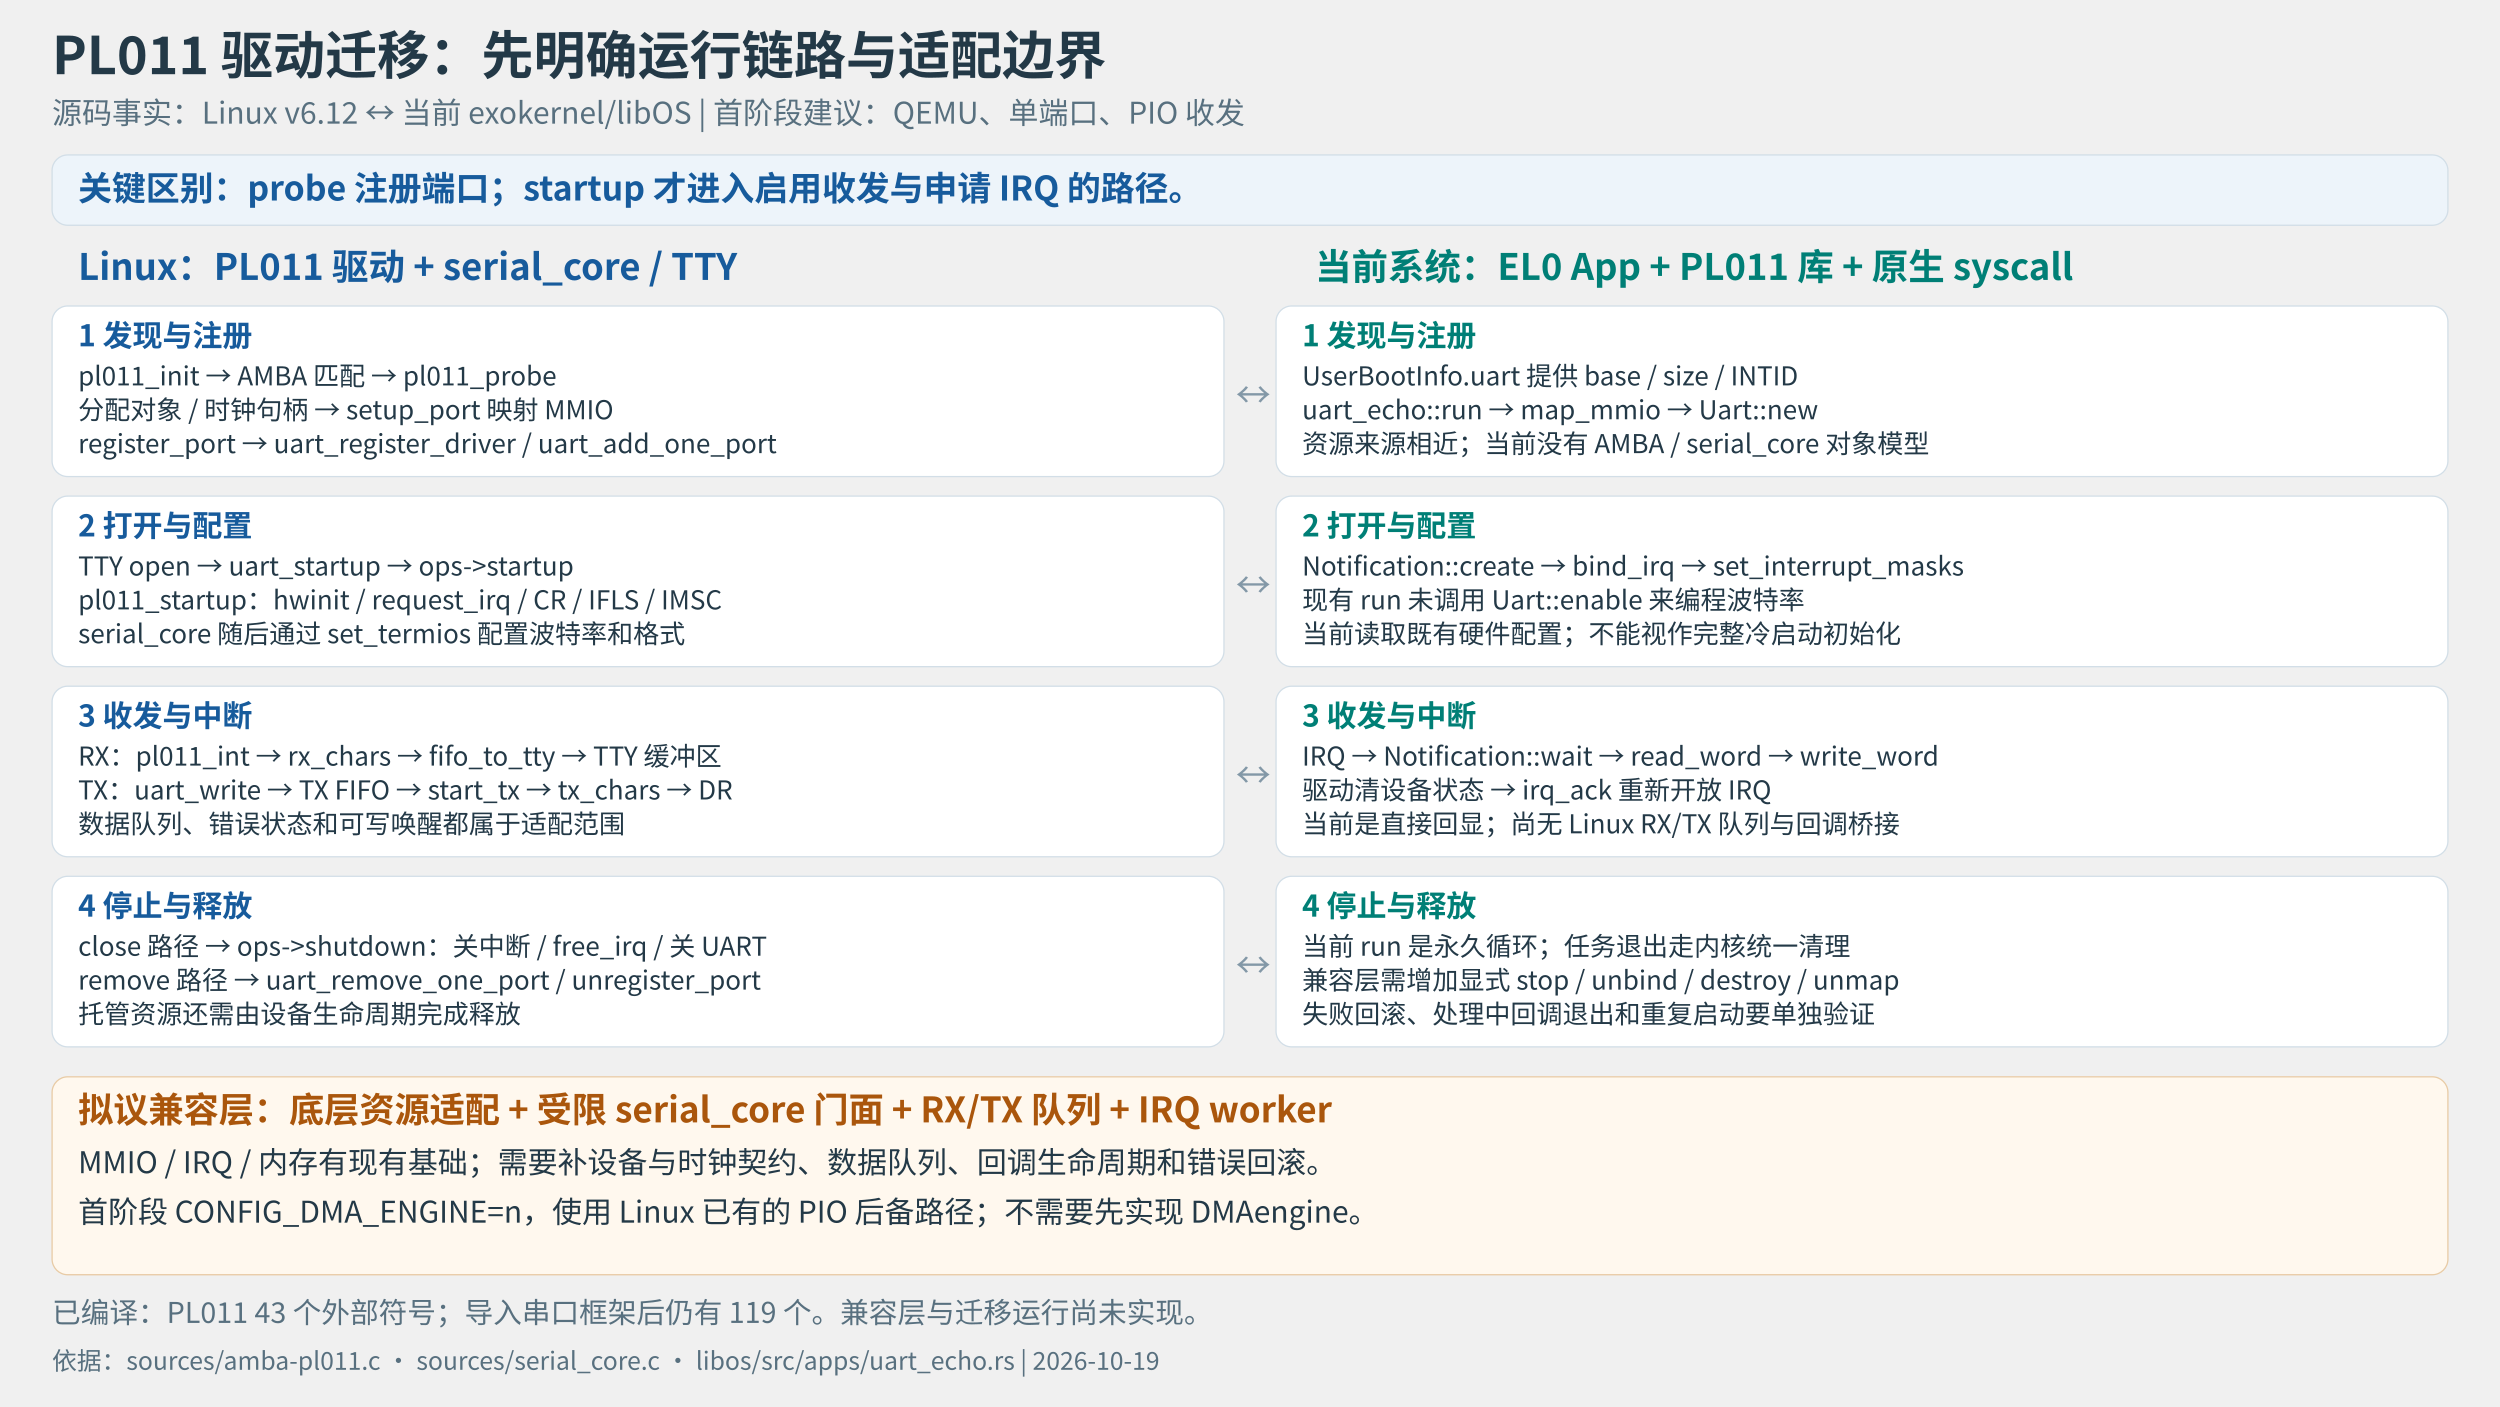
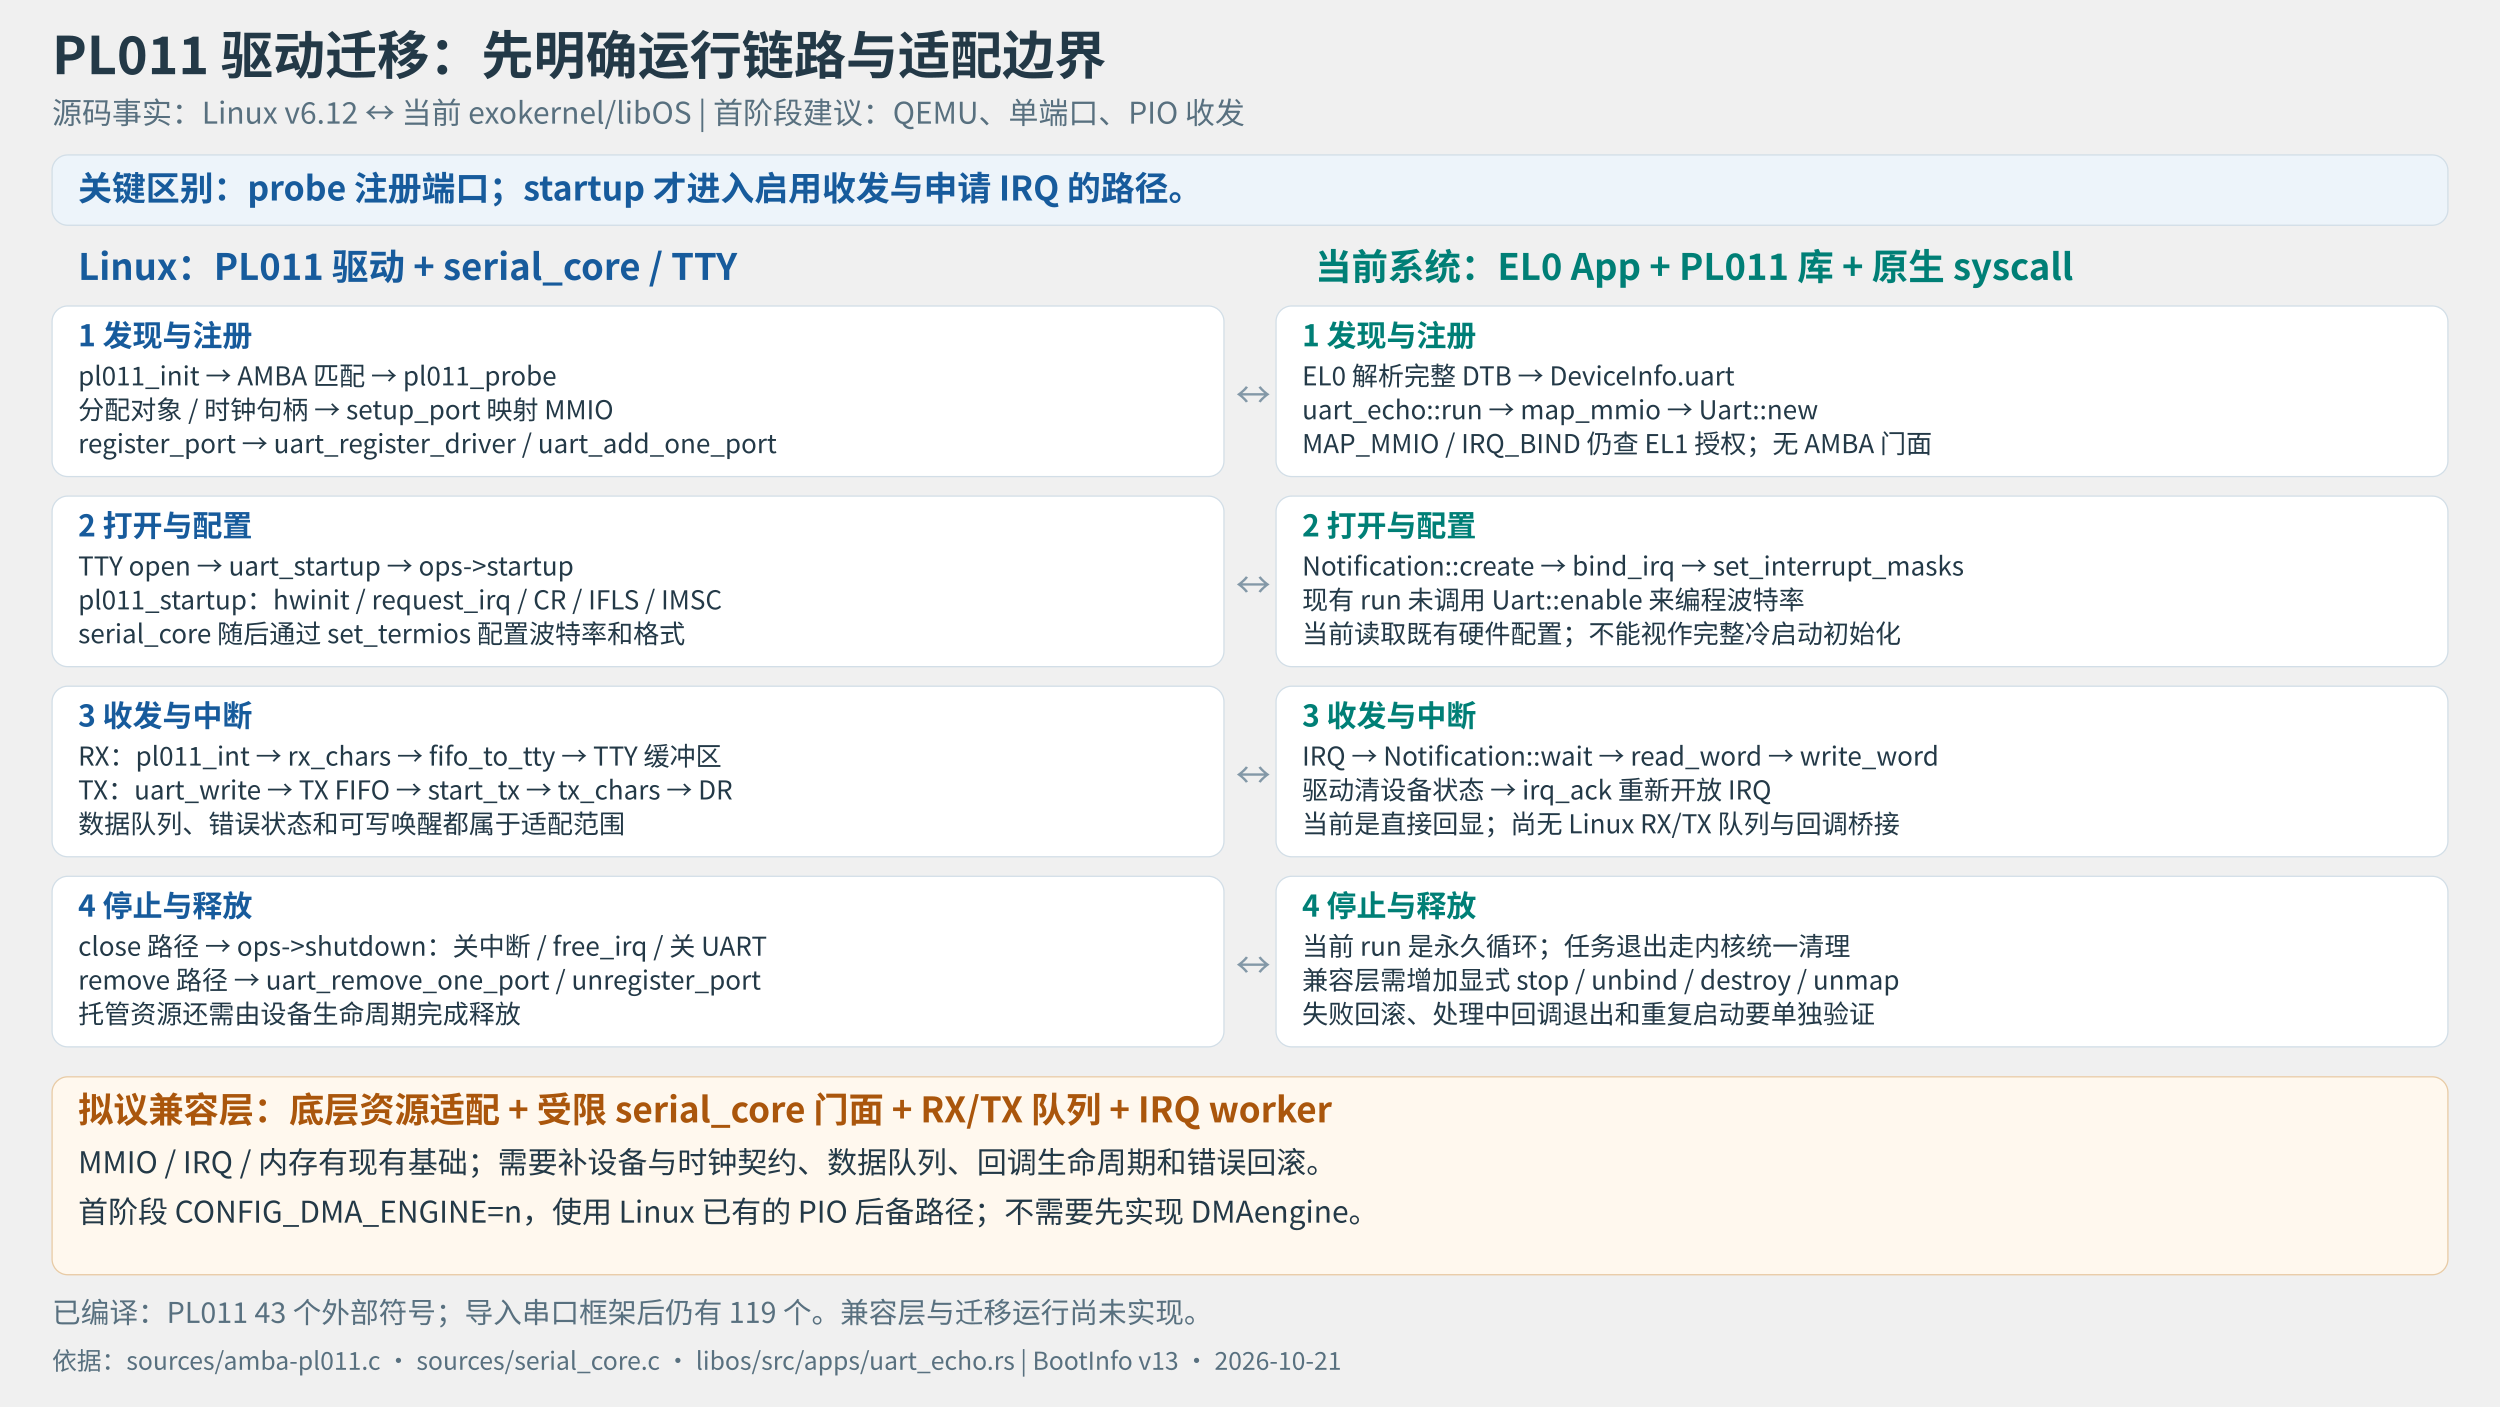
<svg xmlns="http://www.w3.org/2000/svg" width="1920" height="1080" viewBox="0 0 1920 1080" role="img" aria-labelledby="title desc">
  <text x="40" y="57" font-family="PingFang SC,Microsoft YaHei,Noto Sans CJK SC,Arial,sans-serif" font-size="40" font-weight="700" fill="#233947">PL011 驱动迁移：先明确运行链路与适配边界</text>
  <text x="40" y="95" font-family="PingFang SC,Microsoft YaHei,Noto Sans CJK SC,Arial,sans-serif" font-size="23" font-weight="400" fill="#58707F">源码事实：Linux v6.12  ↔  当前 exokernel/libOS    |    首阶段建议：QEMU、单端口、PIO 收发</text>
  <rect x="40" y="119" width="1840" height="54" rx="12" fill="#EDF4FA" stroke="#D2DEE7" />
  <text x="60" y="154" font-family="PingFang SC,Microsoft YaHei,Noto Sans CJK SC,Arial,sans-serif" font-size="26" font-weight="700" fill="#175B9C">关键区别：probe 注册端口；startup 才进入启用收发与申请 IRQ 的路径。</text>
  <text x="60" y="215" font-family="PingFang SC,Microsoft YaHei,Noto Sans CJK SC,Arial,sans-serif" font-size="28" font-weight="700" fill="#175B9C">Linux：PL011 驱动 + serial_core / TTY</text>
  <text x="1010" y="215" font-family="PingFang SC,Microsoft YaHei,Noto Sans CJK SC,Arial,sans-serif" font-size="28" font-weight="700" fill="#007F76">当前系统：EL0 App + PL011 库 + 原生 syscall</text>
  <rect x="40" y="235" width="900" height="131" rx="12" fill="#FFFFFF" stroke="#D2DEE7" />
  <rect x="980" y="235" width="900" height="131" rx="12" fill="#FFFFFF" stroke="#D2DEE7" />
  <text x="60" y="266" font-family="PingFang SC,Microsoft YaHei,Noto Sans CJK SC,Arial,sans-serif" font-size="23" font-weight="700" fill="#175B9C">1 发现与注册</text>
  <text x="1000" y="266" font-family="PingFang SC,Microsoft YaHei,Noto Sans CJK SC,Arial,sans-serif" font-size="23" font-weight="700" fill="#007F76">1 发现与注册</text>
  <text x="60" y="296" font-family="PingFang SC,Microsoft YaHei,Noto Sans CJK SC,Arial,sans-serif" font-size="20" font-weight="400" fill="#233947">pl011_init → AMBA 匹配 → pl011_probe</text>
-   <text x="1000" y="296" font-family="PingFang SC,Microsoft YaHei,Noto Sans CJK SC,Arial,sans-serif" font-size="20" font-weight="400" fill="#233947">UserBootInfo.uart 提供 base / size / INTID</text>
+   <text x="1000" y="296" font-family="PingFang SC,Microsoft YaHei,Noto Sans CJK SC,Arial,sans-serif" font-size="20" font-weight="400" fill="#233947">EL0 解析完整 DTB → DeviceInfo.uart</text>
  <text x="60" y="322" font-family="PingFang SC,Microsoft YaHei,Noto Sans CJK SC,Arial,sans-serif" font-size="20" font-weight="400" fill="#233947">分配对象 / 时钟句柄 → setup_port 映射 MMIO</text>
  <text x="1000" y="322" font-family="PingFang SC,Microsoft YaHei,Noto Sans CJK SC,Arial,sans-serif" font-size="20" font-weight="400" fill="#233947">uart_echo::run → map_mmio → Uart::new</text>
  <text x="60" y="348" font-family="PingFang SC,Microsoft YaHei,Noto Sans CJK SC,Arial,sans-serif" font-size="20" font-weight="400" fill="#233947">register_port → uart_register_driver / uart_add_one_port</text>
-   <text x="1000" y="348" font-family="PingFang SC,Microsoft YaHei,Noto Sans CJK SC,Arial,sans-serif" font-size="20" font-weight="400" fill="#233947">资源来源相近；当前没有 AMBA / serial_core 对象模型</text>
+   <text x="1000" y="348" font-family="PingFang SC,Microsoft YaHei,Noto Sans CJK SC,Arial,sans-serif" font-size="20" font-weight="400" fill="#233947">MAP_MMIO / IRQ_BIND 仍查 EL1 授权；无 AMBA 门面</text>
  <text x="949" y="313" font-family="PingFang SC,Microsoft YaHei,Noto Sans CJK SC,Arial,sans-serif" font-size="27" font-weight="400" fill="#8398A7">↔</text>
  <rect x="40" y="381" width="900" height="131" rx="12" fill="#FFFFFF" stroke="#D2DEE7" />
  <rect x="980" y="381" width="900" height="131" rx="12" fill="#FFFFFF" stroke="#D2DEE7" />
  <text x="60" y="412" font-family="PingFang SC,Microsoft YaHei,Noto Sans CJK SC,Arial,sans-serif" font-size="23" font-weight="700" fill="#175B9C">2 打开与配置</text>
  <text x="1000" y="412" font-family="PingFang SC,Microsoft YaHei,Noto Sans CJK SC,Arial,sans-serif" font-size="23" font-weight="700" fill="#007F76">2 打开与配置</text>
  <text x="60" y="442" font-family="PingFang SC,Microsoft YaHei,Noto Sans CJK SC,Arial,sans-serif" font-size="20" font-weight="400" fill="#233947">TTY open → uart_startup → ops-&gt;startup</text>
  <text x="1000" y="442" font-family="PingFang SC,Microsoft YaHei,Noto Sans CJK SC,Arial,sans-serif" font-size="20" font-weight="400" fill="#233947">Notification::create → bind_irq → set_interrupt_masks</text>
  <text x="60" y="468" font-family="PingFang SC,Microsoft YaHei,Noto Sans CJK SC,Arial,sans-serif" font-size="20" font-weight="400" fill="#233947">pl011_startup：hwinit / request_irq / CR / IFLS / IMSC</text>
  <text x="1000" y="468" font-family="PingFang SC,Microsoft YaHei,Noto Sans CJK SC,Arial,sans-serif" font-size="20" font-weight="400" fill="#233947">现有 run 未调用 Uart::enable 来编程波特率</text>
  <text x="60" y="494" font-family="PingFang SC,Microsoft YaHei,Noto Sans CJK SC,Arial,sans-serif" font-size="20" font-weight="400" fill="#233947">serial_core 随后通过 set_termios 配置波特率和格式</text>
  <text x="1000" y="494" font-family="PingFang SC,Microsoft YaHei,Noto Sans CJK SC,Arial,sans-serif" font-size="20" font-weight="400" fill="#233947">当前读取既有硬件配置；不能视作完整冷启动初始化</text>
  <text x="949" y="459" font-family="PingFang SC,Microsoft YaHei,Noto Sans CJK SC,Arial,sans-serif" font-size="27" font-weight="400" fill="#8398A7">↔</text>
  <rect x="40" y="527" width="900" height="131" rx="12" fill="#FFFFFF" stroke="#D2DEE7" />
  <rect x="980" y="527" width="900" height="131" rx="12" fill="#FFFFFF" stroke="#D2DEE7" />
  <text x="60" y="558" font-family="PingFang SC,Microsoft YaHei,Noto Sans CJK SC,Arial,sans-serif" font-size="23" font-weight="700" fill="#175B9C">3 收发与中断</text>
  <text x="1000" y="558" font-family="PingFang SC,Microsoft YaHei,Noto Sans CJK SC,Arial,sans-serif" font-size="23" font-weight="700" fill="#007F76">3 收发与中断</text>
  <text x="60" y="588" font-family="PingFang SC,Microsoft YaHei,Noto Sans CJK SC,Arial,sans-serif" font-size="20" font-weight="400" fill="#233947">RX：pl011_int → rx_chars → fifo_to_tty → TTY 缓冲区</text>
  <text x="1000" y="588" font-family="PingFang SC,Microsoft YaHei,Noto Sans CJK SC,Arial,sans-serif" font-size="20" font-weight="400" fill="#233947">IRQ → Notification::wait → read_word → write_word</text>
  <text x="60" y="614" font-family="PingFang SC,Microsoft YaHei,Noto Sans CJK SC,Arial,sans-serif" font-size="20" font-weight="400" fill="#233947">TX：uart_write → TX FIFO → start_tx → tx_chars → DR</text>
  <text x="1000" y="614" font-family="PingFang SC,Microsoft YaHei,Noto Sans CJK SC,Arial,sans-serif" font-size="20" font-weight="400" fill="#233947">驱动清设备状态 → irq_ack 重新开放 IRQ</text>
  <text x="60" y="640" font-family="PingFang SC,Microsoft YaHei,Noto Sans CJK SC,Arial,sans-serif" font-size="20" font-weight="400" fill="#233947">数据队列、错误状态和可写唤醒都属于适配范围</text>
  <text x="1000" y="640" font-family="PingFang SC,Microsoft YaHei,Noto Sans CJK SC,Arial,sans-serif" font-size="20" font-weight="400" fill="#233947">当前是直接回显；尚无 Linux RX/TX 队列与回调桥接</text>
  <text x="949" y="605" font-family="PingFang SC,Microsoft YaHei,Noto Sans CJK SC,Arial,sans-serif" font-size="27" font-weight="400" fill="#8398A7">↔</text>
  <rect x="40" y="673" width="900" height="131" rx="12" fill="#FFFFFF" stroke="#D2DEE7" />
  <rect x="980" y="673" width="900" height="131" rx="12" fill="#FFFFFF" stroke="#D2DEE7" />
  <text x="60" y="704" font-family="PingFang SC,Microsoft YaHei,Noto Sans CJK SC,Arial,sans-serif" font-size="23" font-weight="700" fill="#175B9C">4 停止与释放</text>
  <text x="1000" y="704" font-family="PingFang SC,Microsoft YaHei,Noto Sans CJK SC,Arial,sans-serif" font-size="23" font-weight="700" fill="#007F76">4 停止与释放</text>
  <text x="60" y="734" font-family="PingFang SC,Microsoft YaHei,Noto Sans CJK SC,Arial,sans-serif" font-size="20" font-weight="400" fill="#233947">close 路径 → ops-&gt;shutdown：关中断 / free_irq / 关 UART</text>
  <text x="1000" y="734" font-family="PingFang SC,Microsoft YaHei,Noto Sans CJK SC,Arial,sans-serif" font-size="20" font-weight="400" fill="#233947">当前 run 是永久循环；任务退出走内核统一清理</text>
  <text x="60" y="760" font-family="PingFang SC,Microsoft YaHei,Noto Sans CJK SC,Arial,sans-serif" font-size="20" font-weight="400" fill="#233947">remove 路径 → uart_remove_one_port / unregister_port</text>
  <text x="1000" y="760" font-family="PingFang SC,Microsoft YaHei,Noto Sans CJK SC,Arial,sans-serif" font-size="20" font-weight="400" fill="#233947">兼容层需增加显式 stop / unbind / destroy / unmap</text>
  <text x="60" y="786" font-family="PingFang SC,Microsoft YaHei,Noto Sans CJK SC,Arial,sans-serif" font-size="20" font-weight="400" fill="#233947">托管资源还需由设备生命周期完成释放</text>
  <text x="1000" y="786" font-family="PingFang SC,Microsoft YaHei,Noto Sans CJK SC,Arial,sans-serif" font-size="20" font-weight="400" fill="#233947">失败回滚、处理中回调退出和重复启动要单独验证</text>
  <text x="949" y="751" font-family="PingFang SC,Microsoft YaHei,Noto Sans CJK SC,Arial,sans-serif" font-size="27" font-weight="400" fill="#8398A7">↔</text>
  <rect x="40" y="827" width="1840" height="152" rx="12" fill="#FFF8EE" stroke="#E8CBA5" />
  <text x="60" y="862" font-family="PingFang SC,Microsoft YaHei,Noto Sans CJK SC,Arial,sans-serif" font-size="27" font-weight="700" fill="#AA560C">拟议兼容层：底层资源适配 + 受限 serial_core 门面 + RX/TX 队列 + IRQ worker</text>
  <text x="60" y="901" font-family="PingFang SC,Microsoft YaHei,Noto Sans CJK SC,Arial,sans-serif" font-size="23" font-weight="400" fill="#233947">MMIO / IRQ / 内存有现有基础；需要补设备与时钟契约、数据队列、回调生命周期和错误回滚。</text>
  <text x="60" y="939" font-family="PingFang SC,Microsoft YaHei,Noto Sans CJK SC,Arial,sans-serif" font-size="23" font-weight="400" fill="#233947">首阶段 CONFIG_DMA_ENGINE=n，使用 Linux 已有的 PIO 后备路径；不需要先实现 DMAengine。</text>
  <text x="40" y="1016" font-family="PingFang SC,Microsoft YaHei,Noto Sans CJK SC,Arial,sans-serif" font-size="22" font-weight="400" fill="#58707F">已编译：PL011 43 个外部符号；导入串口框架后仍有 119 个。兼容层与迁移运行尚未实现。</text>
-   <text x="40" y="1052" font-family="PingFang SC,Microsoft YaHei,Noto Sans CJK SC,Arial,sans-serif" font-size="19" font-weight="400" fill="#58707F">依据：sources/amba-pl011.c · sources/serial_core.c · libos/src/apps/uart_echo.rs  |  2026-10-19</text>
+   <text x="40" y="1052" font-family="PingFang SC,Microsoft YaHei,Noto Sans CJK SC,Arial,sans-serif" font-size="19" font-weight="400" fill="#58707F">依据：sources/amba-pl011.c · sources/serial_core.c · libos/src/apps/uart_echo.rs  |  BootInfo v13 · 2026-10-21</text>
</svg>
